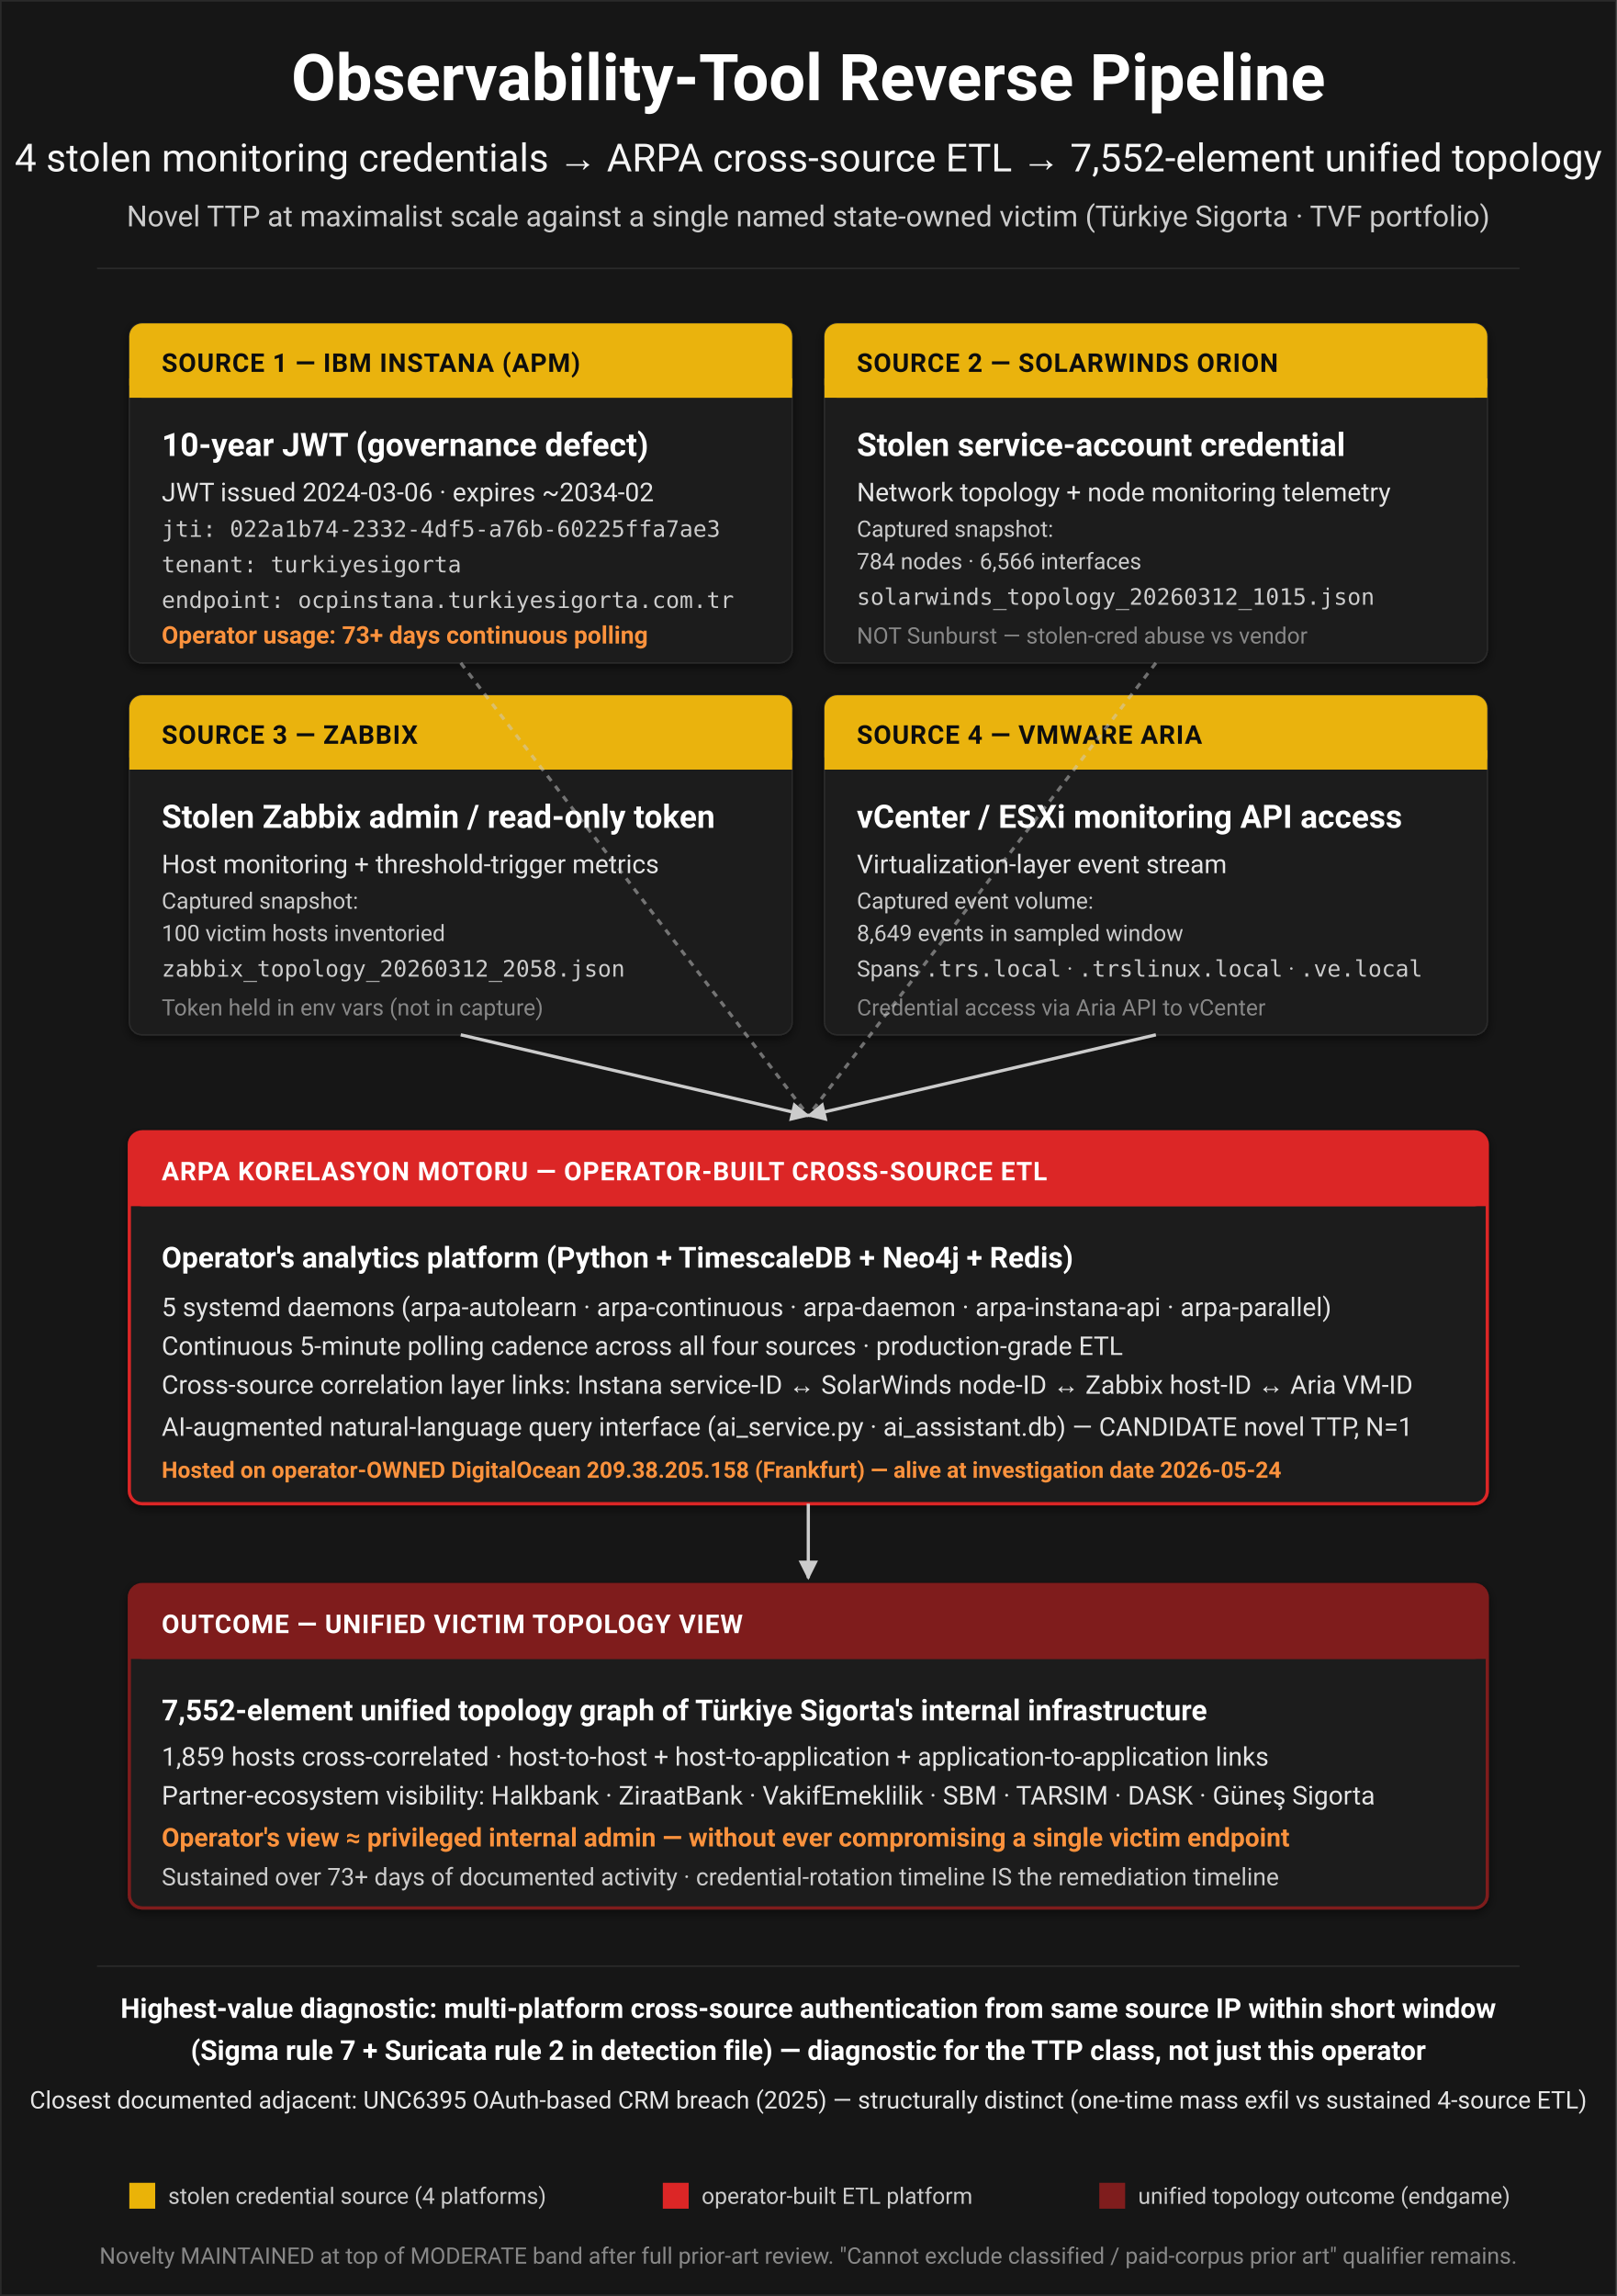
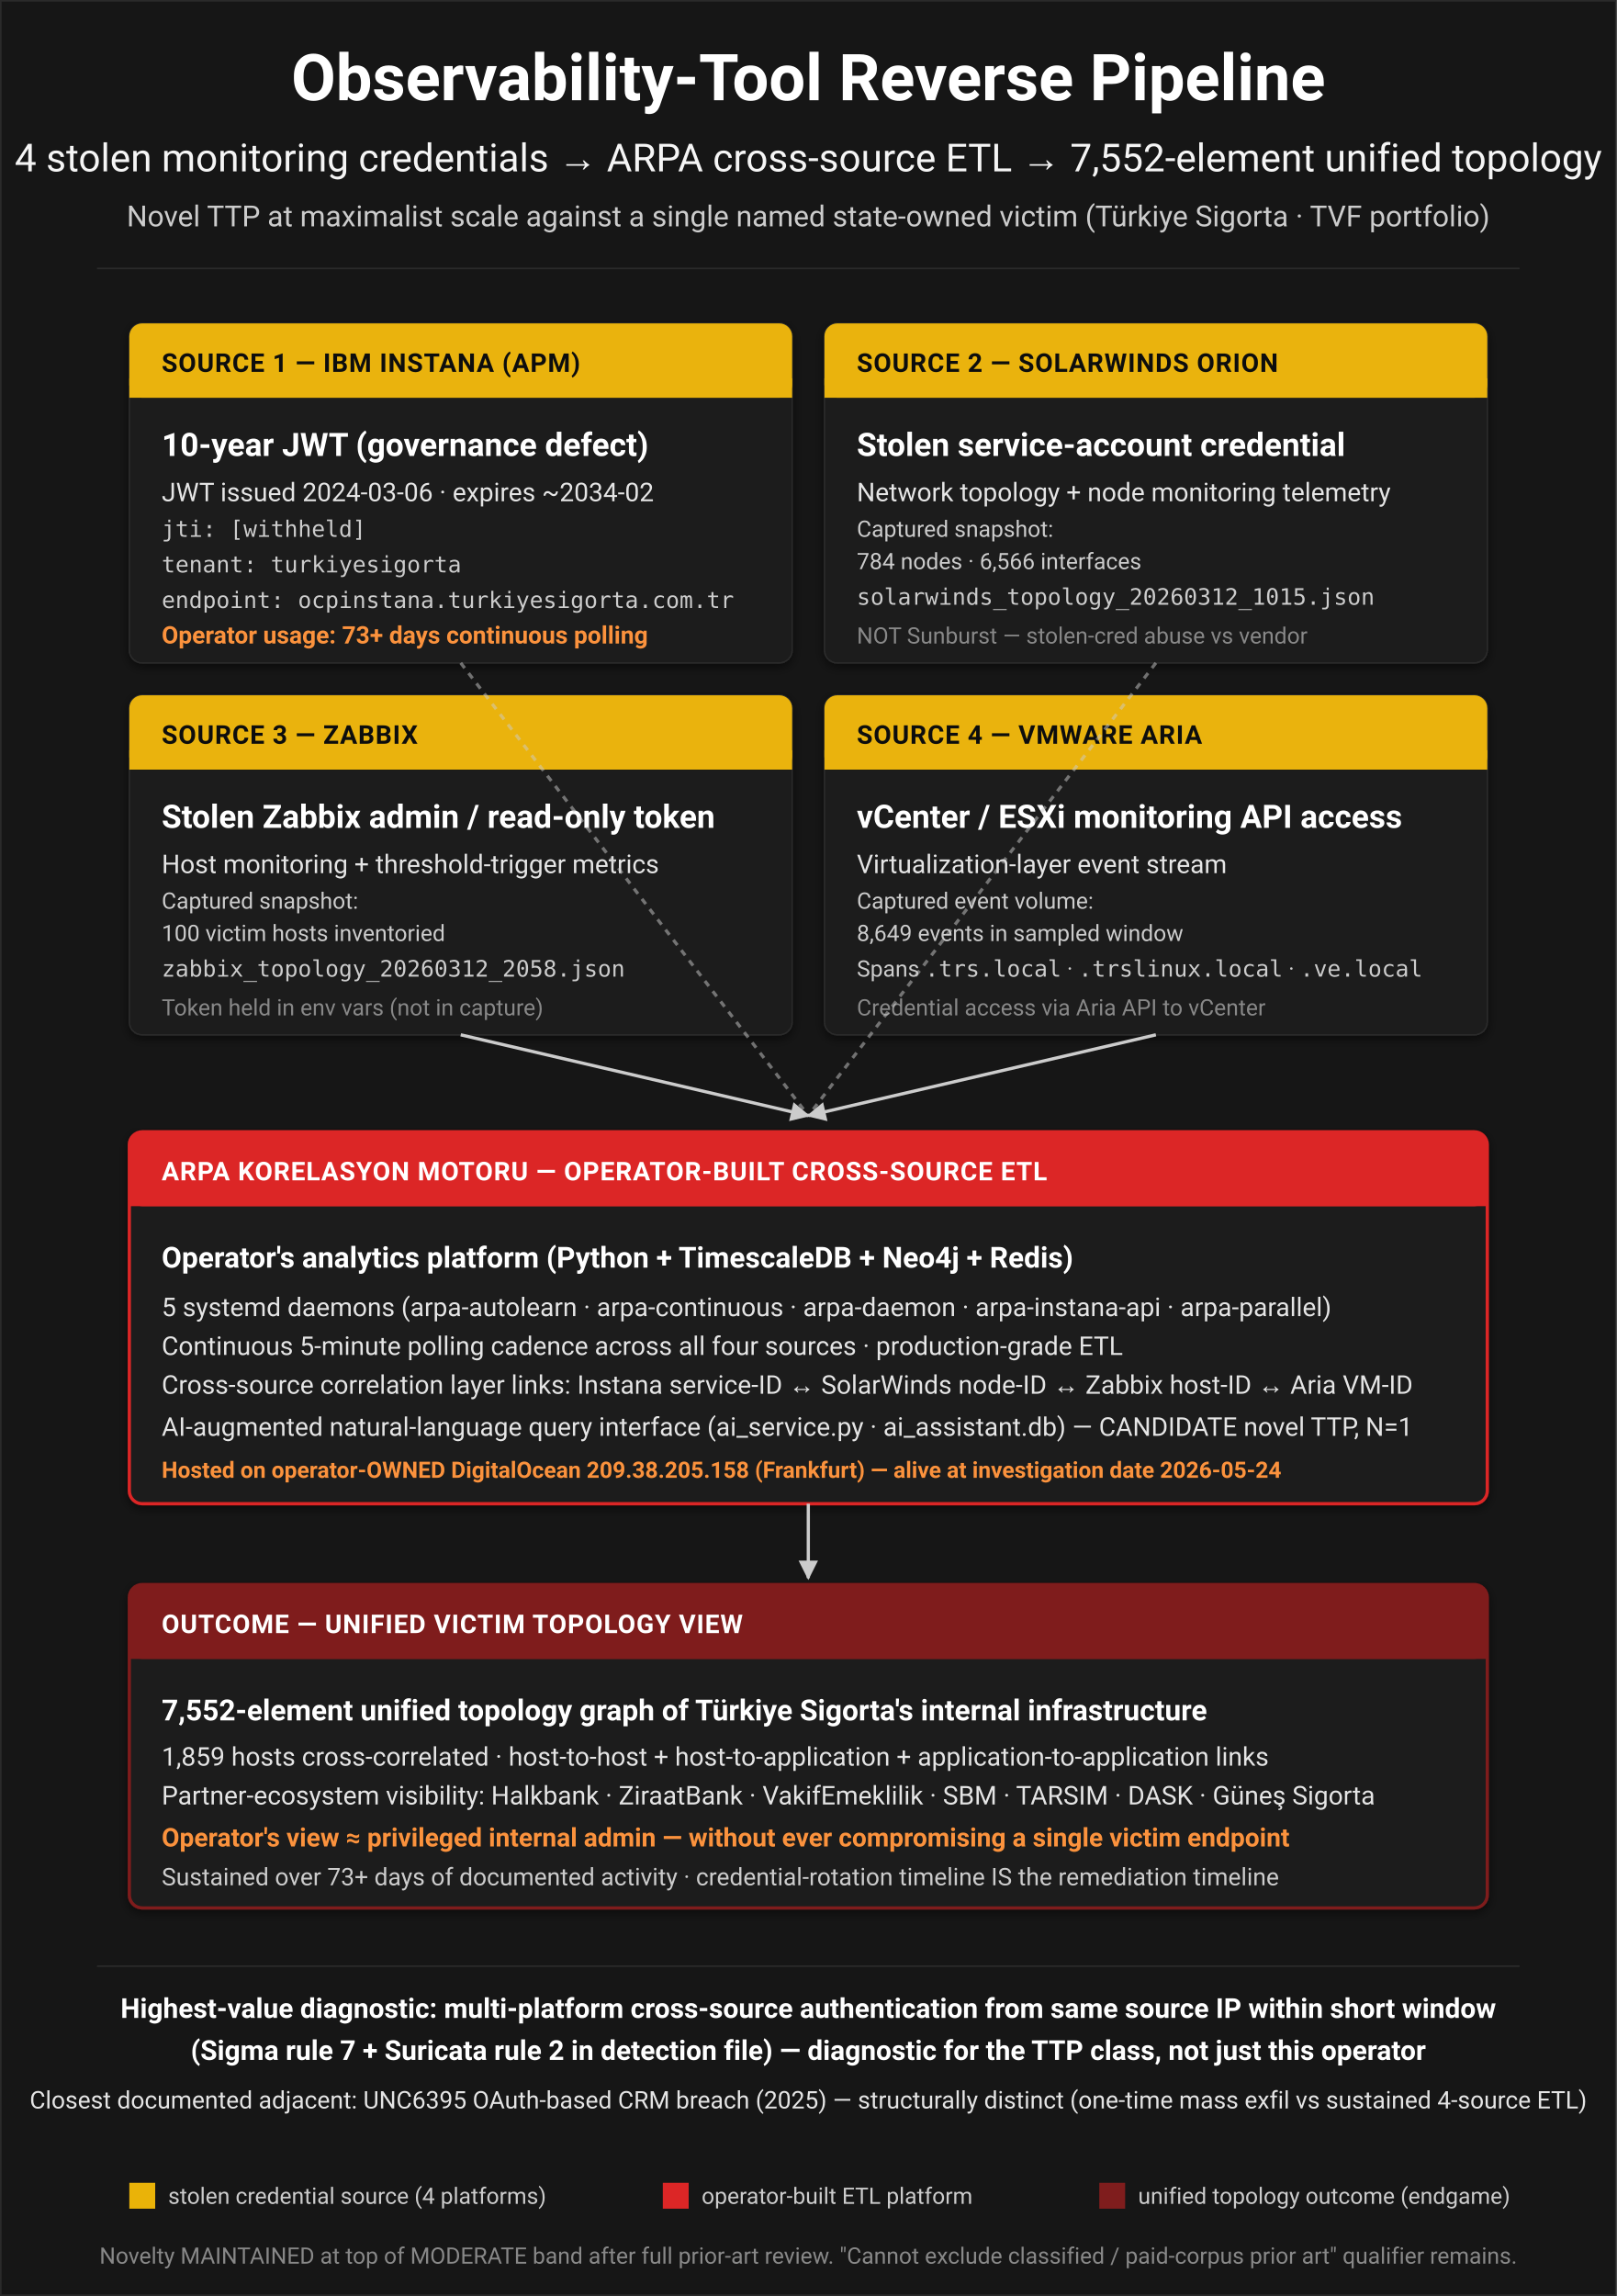
<svg xmlns="http://www.w3.org/2000/svg" viewBox="0 0 1000 1420" font-family="-apple-system, BlinkMacSystemFont, 'Segoe UI', Roboto, 'Helvetica Neue', Arial, sans-serif">
  <defs>
    <filter id="cardShadow" x="-2%" y="-2%" width="104%" height="108%">
      <feDropShadow dx="0" dy="2" stdDeviation="3" flood-color="#000" flood-opacity="0.55" />
    </filter>
    <marker id="arrow" viewBox="0 0 10 10" refX="9" refY="5" markerWidth="6" markerHeight="6" orient="auto-start-reverse">
      <path d="M0,0 L10,5 L0,10 z" fill="#cccccc" />
    </marker>
  </defs>
  <rect width="1000" height="1420" fill="#161616" />
  <rect x="0.5" y="0.5" width="999" height="1419" fill="none" stroke="#2a2a2a" stroke-width="1" />
  <text x="500" y="62" text-anchor="middle" font-size="40" font-weight="700" fill="#ffffff">Observability-Tool Reverse Pipeline</text>
  <text x="500" y="106" text-anchor="middle" font-size="24" fill="#f5f5f5">4 stolen monitoring credentials → ARPA cross-source ETL → 7,552-element unified topology</text>
  <text x="500" y="140" text-anchor="middle" font-size="18" fill="#cccccc">Novel TTP at maximalist scale against a single named state-owned victim (Türkiye Sigorta · TVF portfolio)</text>
  <line x1="60" y1="166" x2="940" y2="166" stroke="#2a2a2a" stroke-width="1" />
  <g filter="url(#cardShadow)">
    <rect x="80" y="200" width="410" height="210" rx="8" fill="#1a1a1a" stroke="#2a2a2a" stroke-width="1" />
    <rect x="80" y="200" width="410" height="46" rx="8" fill="#eab308" />
    <rect x="80" y="234" width="410" height="12" fill="#eab308" />
    <text x="100" y="230" font-size="16" font-weight="700" fill="#111111" letter-spacing="0.5">SOURCE 1 — IBM INSTANA (APM)</text>
    <text x="100" y="282" font-size="20" font-weight="700" fill="#ffffff">10-year JWT (governance defect)</text>
    <text x="100" y="310" font-size="16" fill="#e5e5e5">JWT issued 2024-03-06 · expires ~2034-02</text>
-     <text x="100" y="332" font-size="14" fill="#cccccc" font-family="ui-monospace, 'Cascadia Mono', Menlo, monospace">jti: 022a1b74-2332-4df5-a76b-60225ffa7ae3</text>
+     <text x="100" y="332" font-size="14" fill="#cccccc" font-family="ui-monospace, 'Cascadia Mono', Menlo, monospace">jti: [withheld]</text>
    <text x="100" y="354" font-size="14" fill="#cccccc" font-family="ui-monospace, 'Cascadia Mono', Menlo, monospace">tenant: turkiyesigorta</text>
    <text x="100" y="376" font-size="14" fill="#cccccc" font-family="ui-monospace, 'Cascadia Mono', Menlo, monospace">endpoint: ocpinstana.turkiyesigorta.com.tr</text>
    <text x="100" y="398" font-size="15" fill="#fb923c" font-weight="600">Operator usage: 73+ days continuous polling</text>
  </g>
  <g filter="url(#cardShadow)">
    <rect x="510" y="200" width="410" height="210" rx="8" fill="#1a1a1a" stroke="#2a2a2a" stroke-width="1" />
    <rect x="510" y="200" width="410" height="46" rx="8" fill="#eab308" />
    <rect x="510" y="234" width="410" height="12" fill="#eab308" />
    <text x="530" y="230" font-size="16" font-weight="700" fill="#111111" letter-spacing="0.5">SOURCE 2 — SOLARWINDS ORION</text>
    <text x="530" y="282" font-size="20" font-weight="700" fill="#ffffff">Stolen service-account credential</text>
    <text x="530" y="310" font-size="16" fill="#e5e5e5">Network topology + node monitoring telemetry</text>
    <text x="530" y="332" font-size="14" fill="#cccccc">Captured snapshot:</text>
    <text x="530" y="352" font-size="14" fill="#cccccc">  784 nodes · 6,566 interfaces</text>
    <text x="530" y="374" font-size="14" fill="#cccccc" font-family="ui-monospace, 'Cascadia Mono', Menlo, monospace">solarwinds_topology_20260312_1015.json</text>
    <text x="530" y="398" font-size="14" fill="#888888">NOT Sunburst — stolen-cred abuse vs vendor</text>
  </g>
  <g filter="url(#cardShadow)">
    <rect x="80" y="430" width="410" height="210" rx="8" fill="#1a1a1a" stroke="#2a2a2a" stroke-width="1" />
    <rect x="80" y="430" width="410" height="46" rx="8" fill="#eab308" />
    <rect x="80" y="464" width="410" height="12" fill="#eab308" />
    <text x="100" y="460" font-size="16" font-weight="700" fill="#111111" letter-spacing="0.5">SOURCE 3 — ZABBIX</text>
    <text x="100" y="512" font-size="20" font-weight="700" fill="#ffffff">Stolen Zabbix admin / read-only token</text>
    <text x="100" y="540" font-size="16" fill="#e5e5e5">Host monitoring + threshold-trigger metrics</text>
    <text x="100" y="562" font-size="14" fill="#cccccc">Captured snapshot:</text>
    <text x="100" y="582" font-size="14" fill="#cccccc">  100 victim hosts inventoried</text>
    <text x="100" y="604" font-size="14" fill="#cccccc" font-family="ui-monospace, 'Cascadia Mono', Menlo, monospace">zabbix_topology_20260312_2058.json</text>
    <text x="100" y="628" font-size="14" fill="#888888">Token held in env vars (not in capture)</text>
  </g>
  <g filter="url(#cardShadow)">
    <rect x="510" y="430" width="410" height="210" rx="8" fill="#1a1a1a" stroke="#2a2a2a" stroke-width="1" />
    <rect x="510" y="430" width="410" height="46" rx="8" fill="#eab308" />
    <rect x="510" y="464" width="410" height="12" fill="#eab308" />
    <text x="530" y="460" font-size="16" font-weight="700" fill="#111111" letter-spacing="0.5">SOURCE 4 — VMWARE ARIA</text>
    <text x="530" y="512" font-size="20" font-weight="700" fill="#ffffff">vCenter / ESXi monitoring API access</text>
    <text x="530" y="540" font-size="16" fill="#e5e5e5">Virtualization-layer event stream</text>
    <text x="530" y="562" font-size="14" fill="#cccccc">Captured event volume:</text>
    <text x="530" y="582" font-size="14" fill="#cccccc">  8,649 events in sampled window</text>
    <text x="530" y="604" font-size="14" fill="#cccccc">Spans <tspan font-family="ui-monospace, 'Cascadia Mono', Menlo, monospace">.trs.local</tspan> · <tspan font-family="ui-monospace, 'Cascadia Mono', Menlo, monospace">.trslinux.local</tspan> · <tspan font-family="ui-monospace, 'Cascadia Mono', Menlo, monospace">.ve.local</tspan>
    </text>
    <text x="530" y="628" font-size="14" fill="#888888">Credential access via Aria API to vCenter</text>
  </g>
  <line x1="285" y1="640" x2="500" y2="690" stroke="#cccccc" stroke-width="2" marker-end="url(#arrow)" />
  <line x1="715" y1="640" x2="500" y2="690" stroke="#cccccc" stroke-width="2" marker-end="url(#arrow)" />
  <line x1="285" y1="410" x2="500" y2="690" stroke="#cccccc" stroke-width="2" stroke-dasharray="4,4" opacity="0.5" />
  <line x1="715" y1="410" x2="500" y2="690" stroke="#cccccc" stroke-width="2" stroke-dasharray="4,4" opacity="0.5" />
  <g filter="url(#cardShadow)">
    <rect x="80" y="700" width="840" height="230" rx="8" fill="#1a1a1a" stroke="#dc2626" stroke-width="2" />
    <rect x="80" y="700" width="840" height="46" rx="8" fill="#dc2626" />
    <rect x="80" y="734" width="840" height="12" fill="#dc2626" />
    <text x="100" y="730" font-size="16" font-weight="700" fill="#ffffff" letter-spacing="0.5">ARPA KORELASYON MOTORU — OPERATOR-BUILT CROSS-SOURCE ETL</text>
    <text x="100" y="784" font-size="18" font-weight="700" fill="#ffffff">Operator's analytics platform (Python + TimescaleDB + Neo4j + Redis)</text>
    <text x="100" y="814" font-size="16" fill="#e5e5e5">5 systemd daemons (arpa-autolearn · arpa-continuous · arpa-daemon · arpa-instana-api · arpa-parallel)</text>
    <text x="100" y="838" font-size="16" fill="#e5e5e5">Continuous 5-minute polling cadence across all four sources · production-grade ETL</text>
    <text x="100" y="862" font-size="16" fill="#e5e5e5">Cross-source correlation layer links: Instana service-ID ↔ SolarWinds node-ID ↔ Zabbix host-ID ↔ Aria VM-ID</text>
    <text x="100" y="888" font-size="16" fill="#e5e5e5">AI-augmented natural-language query interface (ai_service.py · ai_assistant.db) — CANDIDATE novel TTP, N=1</text>
    <text x="100" y="914" font-size="14" fill="#fb923c" font-weight="700">Hosted on operator-OWNED DigitalOcean 209.38.205.158 (Frankfurt) — alive at investigation date 2026-05-24</text>
  </g>
  <line x1="500" y1="930" x2="500" y2="976" stroke="#cccccc" stroke-width="2" marker-end="url(#arrow)" />
  <g filter="url(#cardShadow)">
    <rect x="80" y="980" width="840" height="200" rx="8" fill="#1a1a1a" stroke="#7f1d1d" stroke-width="2" />
    <rect x="80" y="980" width="840" height="46" rx="8" fill="#7f1d1d" />
    <rect x="80" y="1014" width="840" height="12" fill="#7f1d1d" />
    <text x="100" y="1010" font-size="16" font-weight="700" fill="#ffffff" letter-spacing="0.5">OUTCOME — UNIFIED VICTIM TOPOLOGY VIEW</text>
    <text x="100" y="1064" font-size="18" font-weight="700" fill="#ffffff">7,552-element unified topology graph of Türkiye Sigorta's internal infrastructure</text>
    <text x="100" y="1092" font-size="16" fill="#e5e5e5">1,859 hosts cross-correlated · host-to-host + host-to-application + application-to-application links</text>
    <text x="100" y="1116" font-size="16" fill="#e5e5e5">Partner-ecosystem visibility: Halkbank · ZiraatBank · VakifEmeklilik · SBM · TARSIM · DASK · Güneş Sigorta</text>
    <text x="100" y="1142" font-size="16" fill="#fb923c" font-weight="700">Operator's view ≈ privileged internal admin — without ever compromising a single victim endpoint</text>
    <text x="100" y="1166" font-size="15" fill="#cccccc">Sustained over 73+ days of documented activity · credential-rotation timeline IS the remediation timeline</text>
  </g>
  <line x1="60" y1="1216" x2="940" y2="1216" stroke="#2a2a2a" stroke-width="1" />
  <text x="500" y="1248" text-anchor="middle" font-size="17" font-weight="700" fill="#ffffff">Highest-value diagnostic: multi-platform cross-source authentication from same source IP within short window</text>
  <text x="500" y="1274" text-anchor="middle" font-size="17" font-weight="700" fill="#ffffff">(Sigma rule 7 + Suricata rule 2 in detection file) — diagnostic for the TTP class, not just this operator</text>
  <text x="500" y="1304" text-anchor="middle" font-size="15" fill="#e5e5e5">Closest documented adjacent: UNC6395 OAuth-based CRM breach (2025) — structurally distinct (one-time mass exfil vs sustained 4-source ETL)</text>
  <g transform="translate(80, 1350)">
    <rect x="0" y="0" width="16" height="16" fill="#eab308" />
    <text x="24" y="13" font-size="14" fill="#cccccc">stolen credential source (4 platforms)</text>
    <rect x="330" y="0" width="16" height="16" fill="#dc2626" />
    <text x="354" y="13" font-size="14" fill="#cccccc">operator-built ETL platform</text>
    <rect x="600" y="0" width="16" height="16" fill="#7f1d1d" />
    <text x="624" y="13" font-size="14" fill="#cccccc">unified topology outcome (endgame)</text>
  </g>
  <text x="500" y="1400" text-anchor="middle" font-size="14" fill="#888888">Novelty MAINTAINED at top of MODERATE band after full prior-art review. "Cannot exclude classified / paid-corpus prior art" qualifier remains.</text>
</svg>
